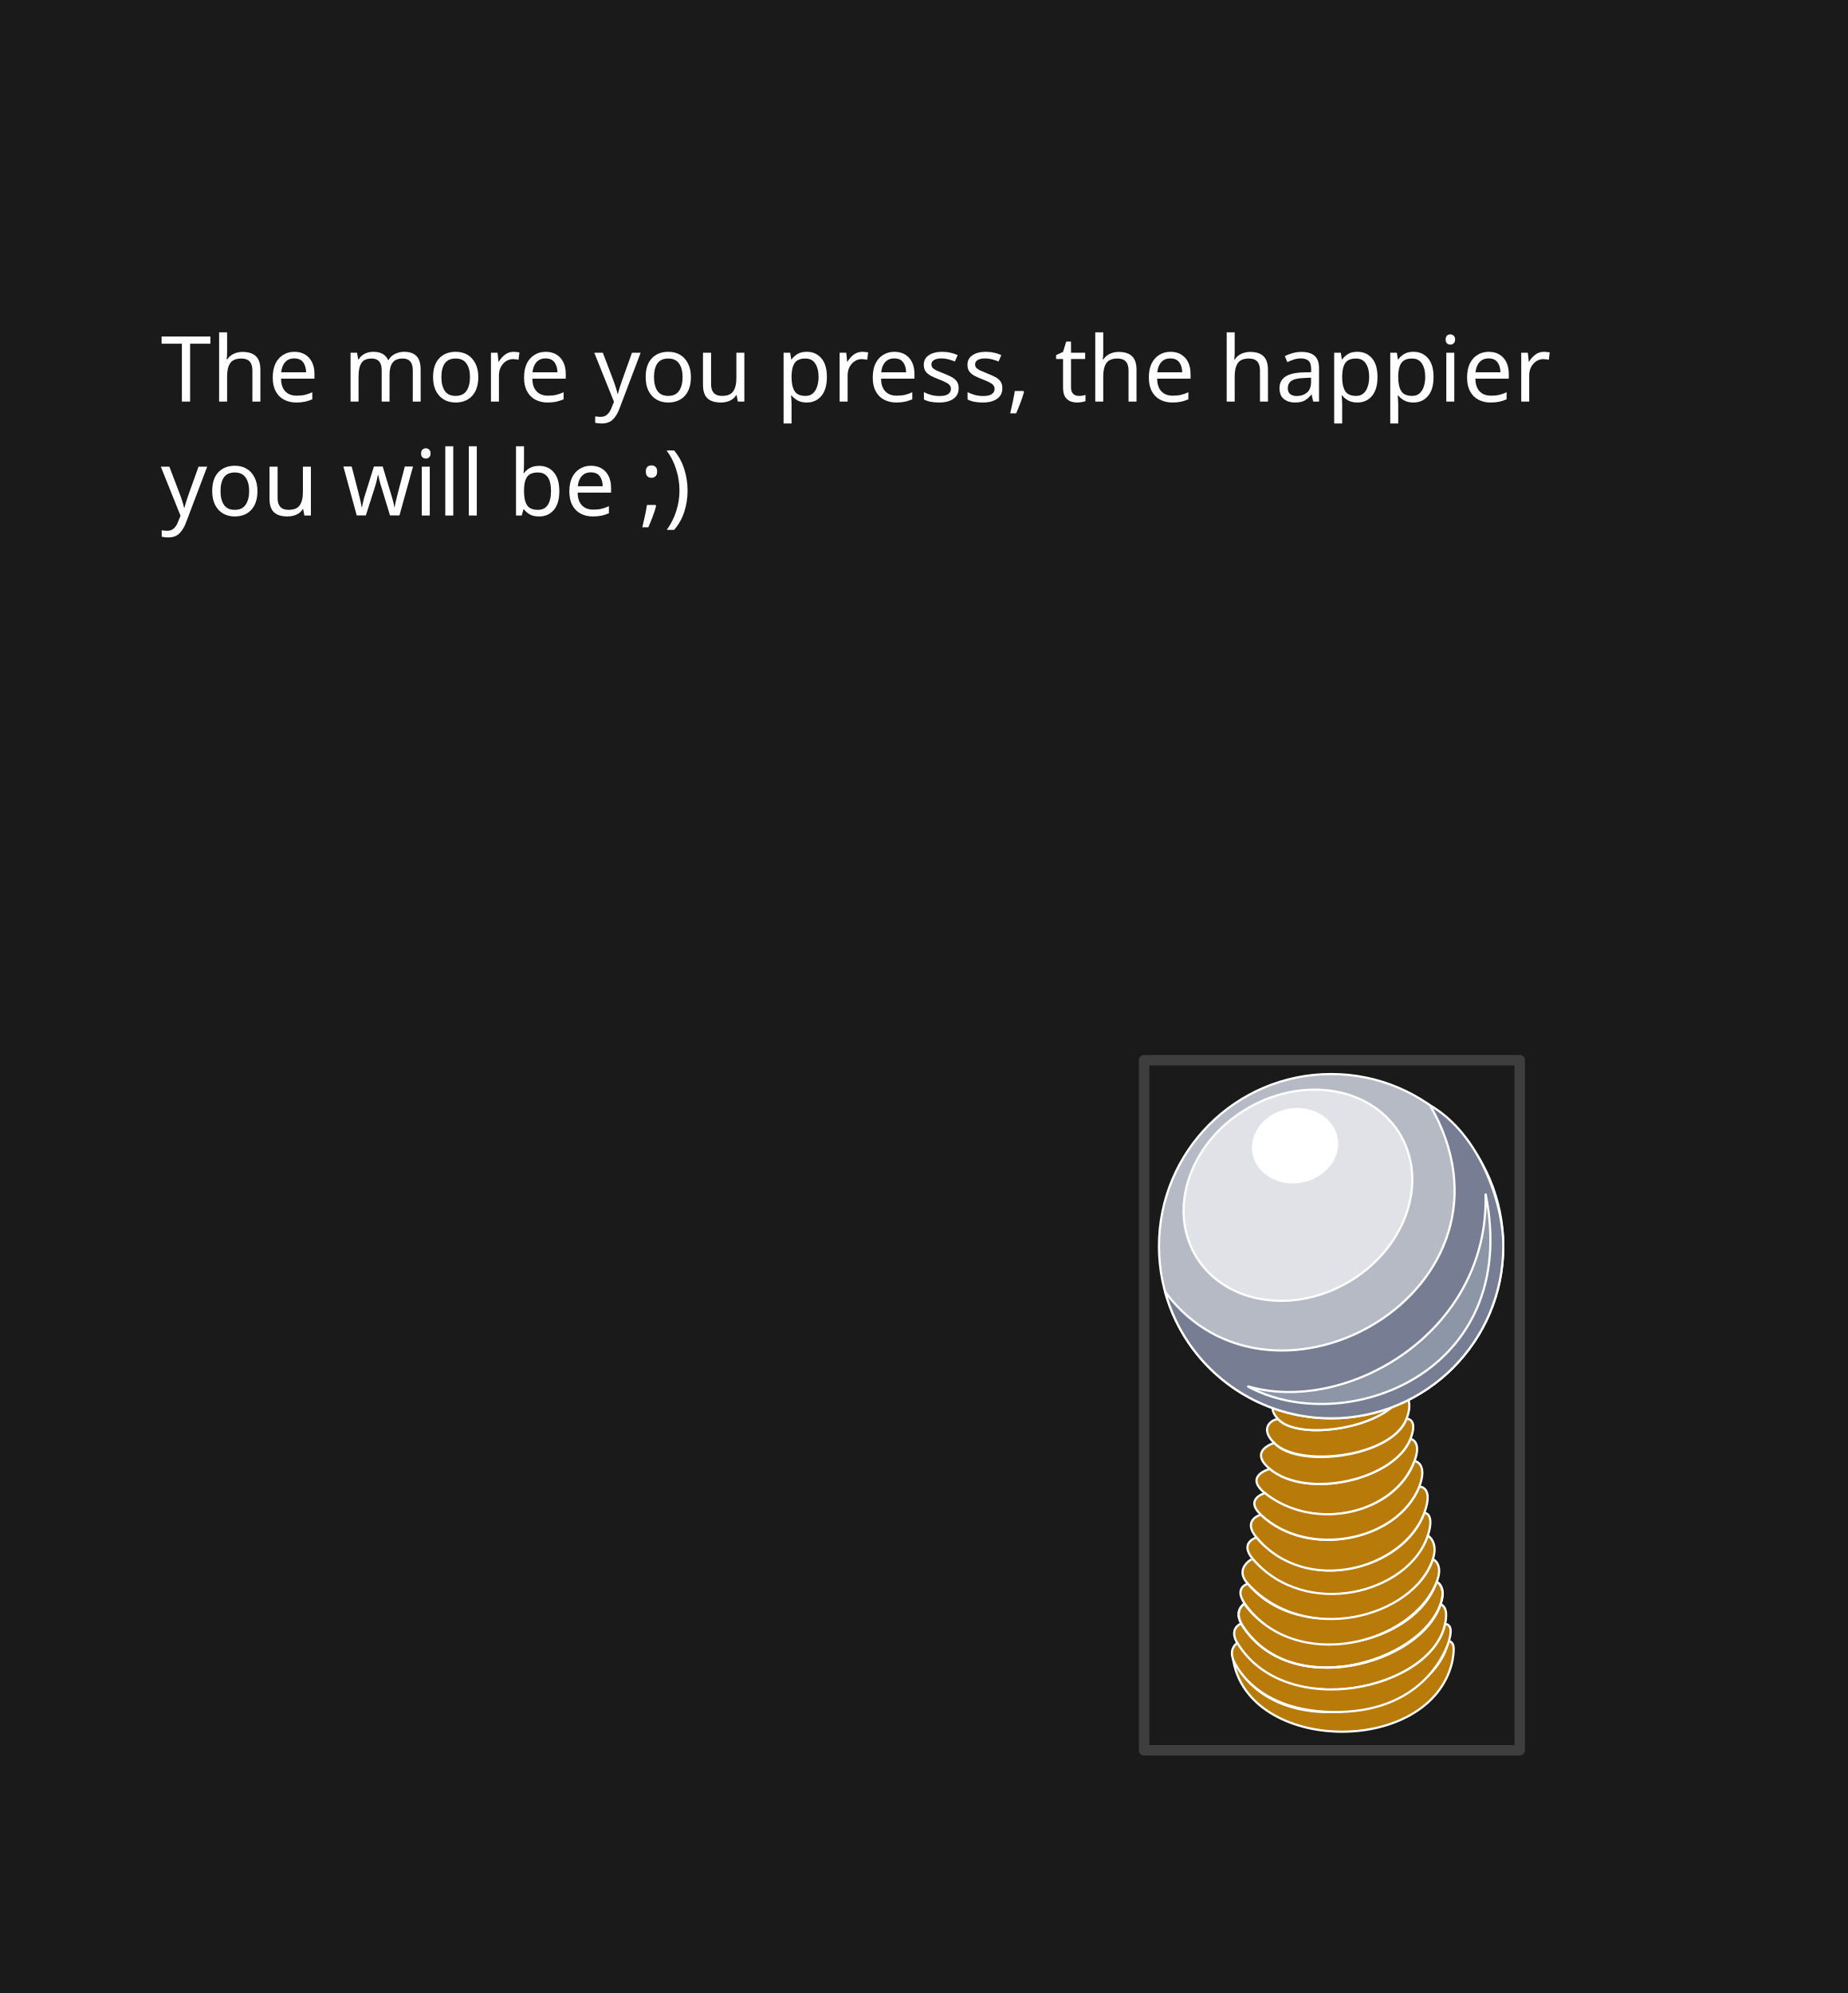
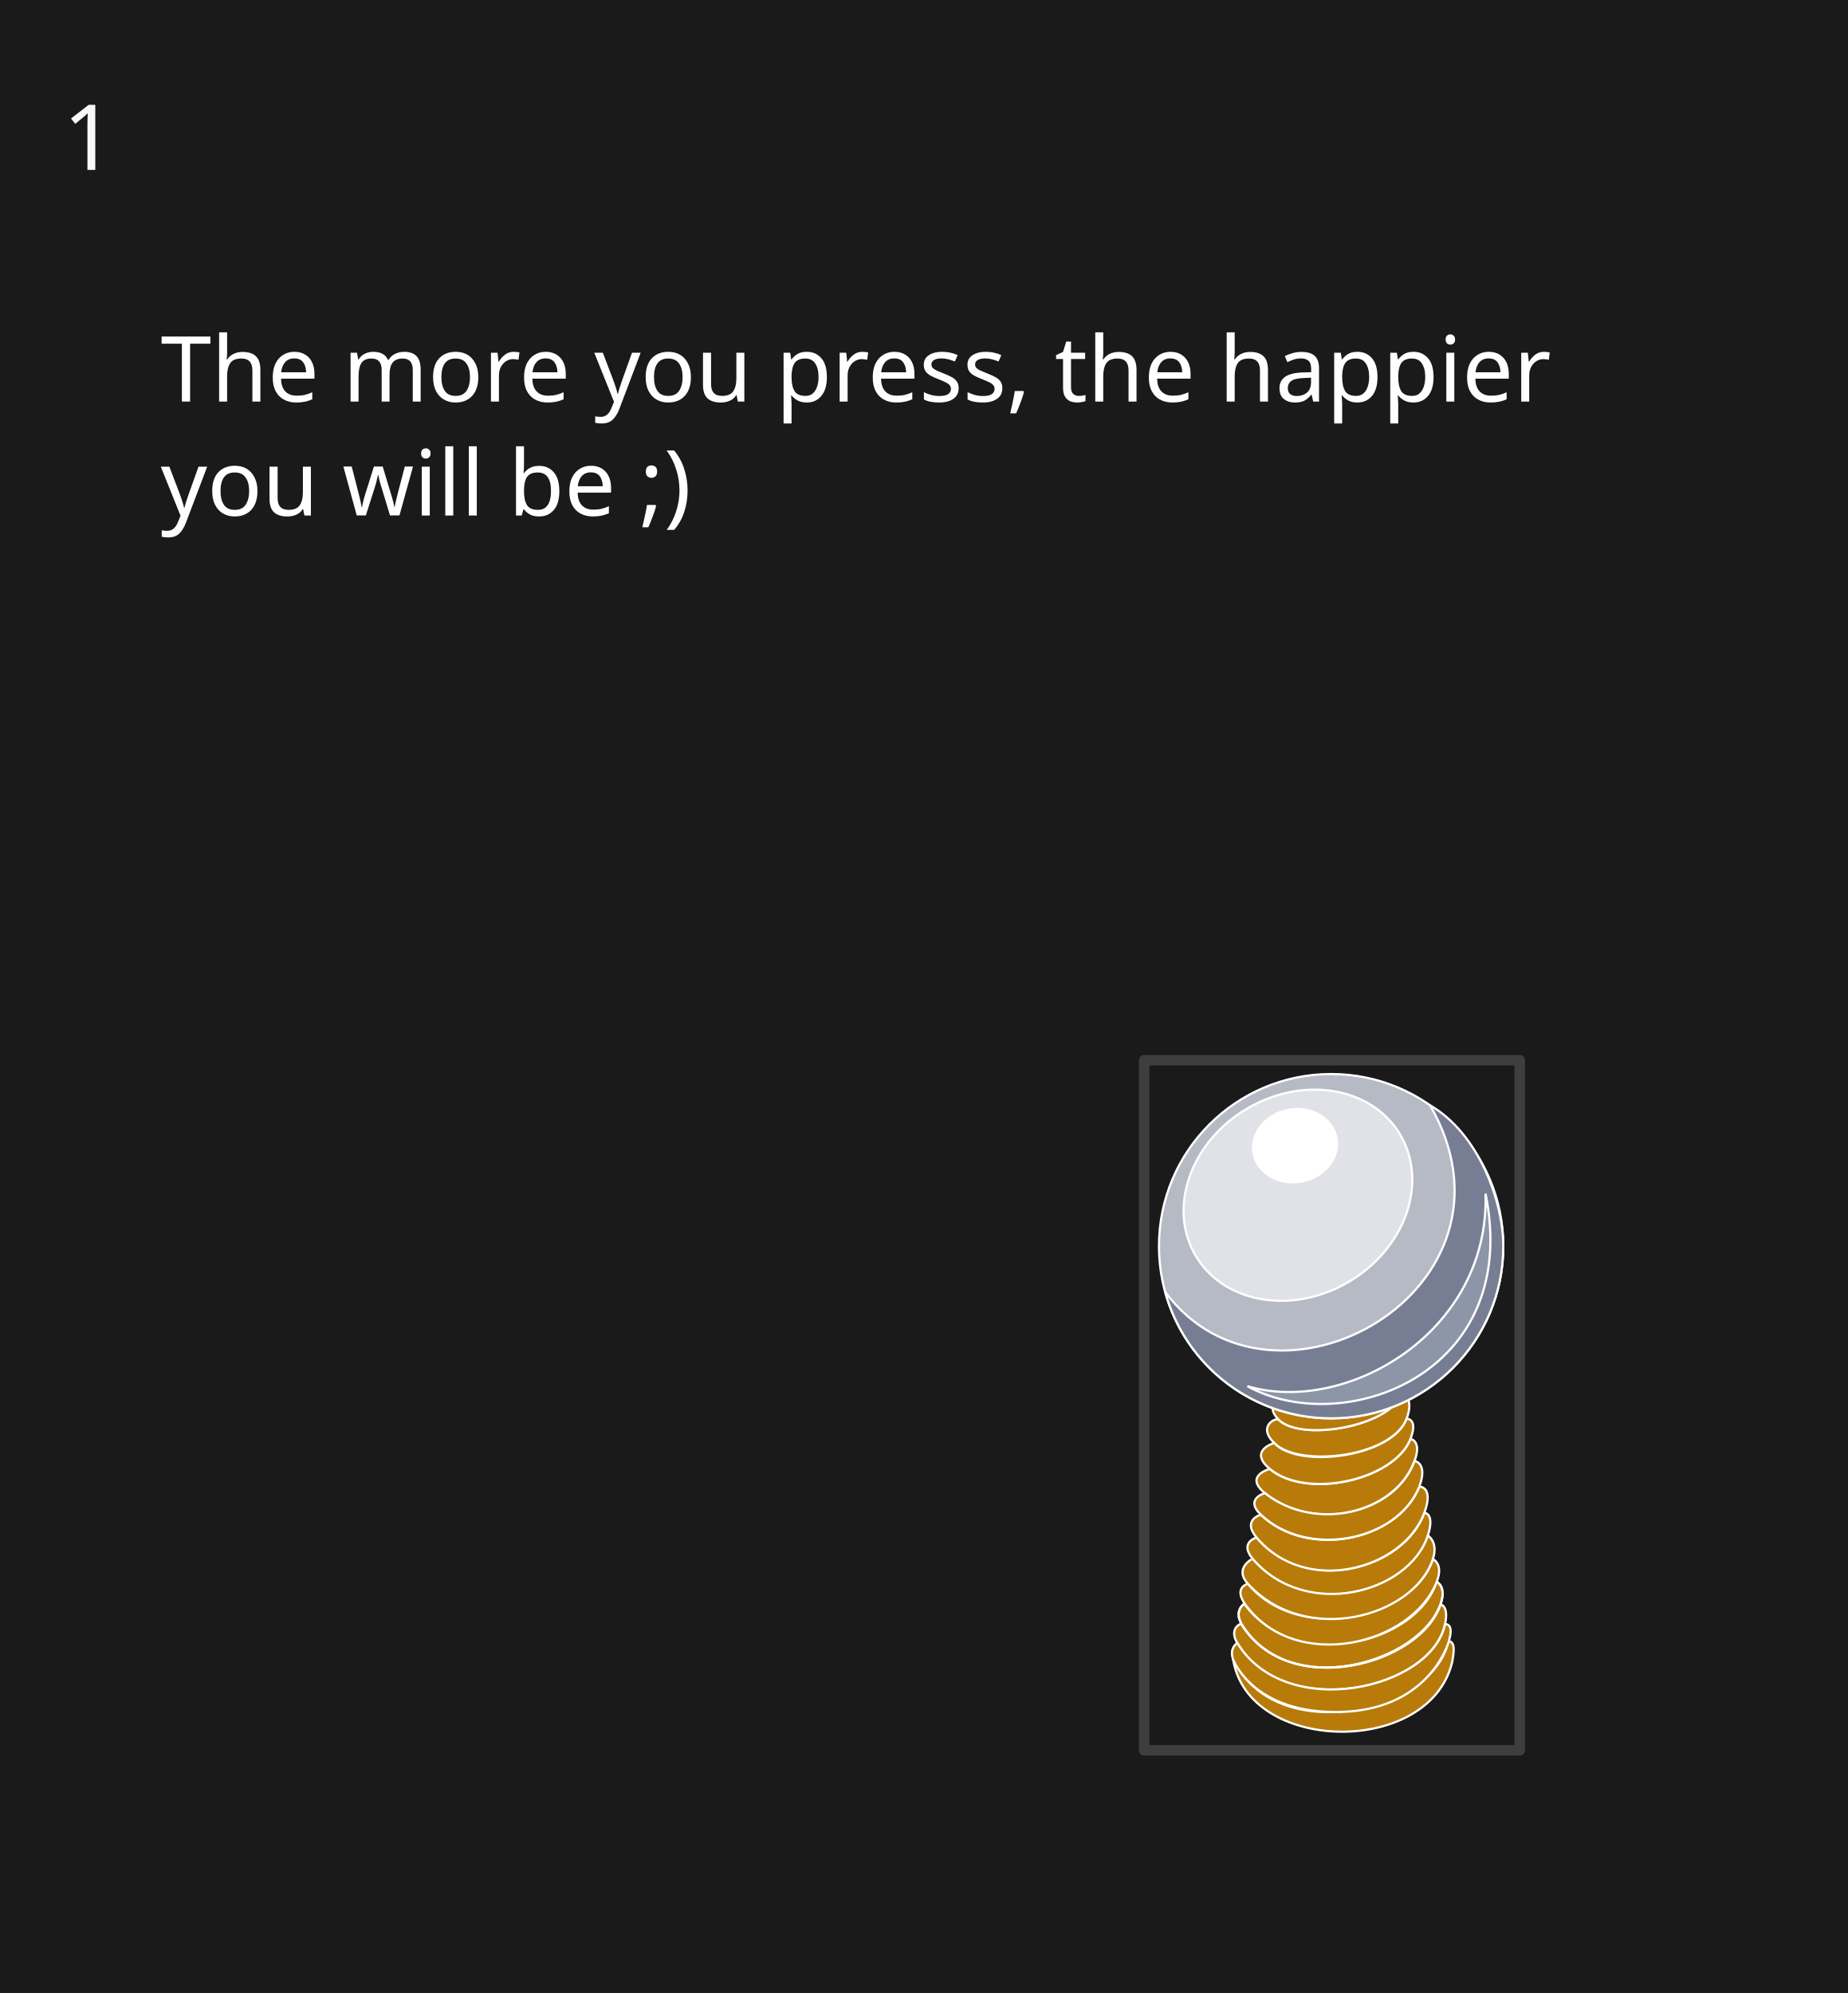
<svg xmlns="http://www.w3.org/2000/svg" width="253.385" height="273.296" viewBox="0 0 253.385 273.296" id="svg2" version="1.1">
  <defs id="defs4">
    <pattern y="0" x="0" height="6" width="6" patternUnits="userSpaceOnUse" id="EMFhbasepattern" />
  </defs>
  <g id="background">
    <rect style="color:#000000;clip-rule:nonzero;display:inline;overflow:visible;visibility:visible;opacity:1;isolation:auto;mix-blend-mode:normal;color-interpolation:sRGB;color-interpolation-filters:linearRGB;solid-color:#000000;solid-opacity:1;fill:#1a1a1a;fill-opacity:1;fill-rule:nonzero;stroke:none;stroke-width:1.459px;stroke-linecap:butt;stroke-linejoin:miter;stroke-miterlimit:4;stroke-dasharray:none;stroke-dashoffset:0;stroke-opacity:1;color-rendering:auto;image-rendering:auto;shape-rendering:auto;text-rendering:auto;enable-background:accumulate" id="rect4145" width="253.764" height="273.719" x="-0.009" y="-0.078" />
  </g>
  <g id="powerlines" powerlines="" transform="translate(0,2)" />
  <g transform="translate(114.5869,48.403)" id="generators">
    <text xml:space="preserve" style="font-style:normal;font-weight:normal;font-size:12.5px;line-height:125%;font-family:sans-serif;letter-spacing:0px;word-spacing:0px;fill:#000000;fill-opacity:1;stroke:none;stroke-width:1px;stroke-linecap:butt;stroke-linejoin:miter;stroke-opacity:1;" x="119.886" y="11.736" id="text3413">
      <tspan id="tspan3415" x="119.886" y="11.736" />
      <tspan x="119.886" y="42.986" id="tspan3417" />
      <tspan x="119.886" y="74.236" id="tspan3419" />
    </text>
    <text xml:space="preserve" style="font-style:normal;font-weight:normal;font-size:25px;line-height:125%;font-family:sans-serif;letter-spacing:0px;word-spacing:0px;fill:#000000;fill-opacity:1;stroke:none;stroke-width:1px;stroke-linecap:butt;stroke-linejoin:miter;stroke-opacity:1" x="-40.342" y="10.099" id="text3348">
      <tspan id="tspan3350" x="-40.342" y="10.099" style="fill:#ffffff" />
    </text>
  </g>
  <g transform="translate(-85.73159,24.27616)" id="switches" style="display:inline" />
  <g id="decorations" style="display:inline">
    <text xml:space="preserve" style="font-style:normal;font-weight:normal;font-size:12.5px;line-height:125%;font-family:sans-serif;letter-spacing:0px;word-spacing:0px;fill:#000000;fill-opacity:1;stroke:none;stroke-width:1px;stroke-linecap:butt;stroke-linejoin:miter;stroke-opacity:1" x="22.037" y="55.071" id="text3407">
      <tspan x="22.037" y="55.071" style="font-size:12.5px;fill:#ffffff" id="tspan3356">The more you press, the happier </tspan>
      <tspan x="22.037" y="70.696" style="font-size:12.5px;fill:#ffffff" id="tspan3461">you will be ;)</tspan>
    </text>
    <g id="g4222" transform="matrix(0.4539065,0,0,0.4539065,59.45837,84.75713)" style="display:inline;opacity:1;stroke:#ffffff;stroke-width:0.661;stroke-miterlimit:4;stroke-dasharray:none;stroke-opacity:1">
      <path style="fill:#b87b0a;fill-opacity:1;fill-rule:evenodd;stroke:#ffffff;stroke-width:0.661;stroke-linecap:butt;stroke-linejoin:miter;stroke-miterlimit:4;stroke-dasharray:none;stroke-opacity:1" d="m 241.495,314.36 c 12.636,27.178 60.536,16.32 65.002,-5.122 0,0 0.677,-0.508 1.376,0.699 0.72,1.228 -0.169,5.419 -0.169,5.419 -6.773,28.723 -61.891,27.792 -66.209,-0.995 z" id="path4160" />
      <path style="fill:#b87b0a;fill-opacity:1;fill-rule:evenodd;stroke:#ffffff;stroke-width:0.661;stroke-linecap:butt;stroke-linejoin:miter;stroke-miterlimit:4;stroke-dasharray:none;stroke-opacity:1" d="m 305.566,303.904 c 0.614,-3.027 0.402,-5.271 -1.397,-6.011 -5.609,18.055 -45.762,29.464 -60.24,5.884 -2.159,0.953 -2.815,3.048 -1.164,5.842 14.351,24.172 58.801,13.928 62.801,-5.715 z" id="path4162" />
      <path style="fill:#b87b0a;fill-opacity:1;fill-rule:evenodd;stroke:#ffffff;stroke-width:0.661;stroke-miterlimit:4;stroke-dasharray:none;stroke-opacity:1" d="m 243.993,303.819 c 14.414,23.537 53.996,11.938 60.219,-5.99 1.863,-5.397 -1.249,-6.71 -1.249,-6.71 -6.117,18.88 -42.608,27.622 -58.06,6.646 0,0 -3.133,1.968 -0.931,5.948 z" id="path4164" />
      <path style="fill:none;stroke:#ffffff;stroke-width:0.661;stroke-linecap:butt;stroke-linejoin:miter;stroke-miterlimit:4;stroke-dasharray:none;stroke-opacity:1" d="m 243.993,303.819 c 14.414,23.537 53.996,11.938 60.219,-5.99 1.863,-5.397 -1.249,-6.71 -1.249,-6.71 -6.117,18.88 -42.608,27.622 -58.06,6.646 0,0 -3.133,1.968 -0.931,5.948" id="path4166-9" />
      <path style="fill:#b87b0a;fill-opacity:1;fill-rule:evenodd;stroke:#ffffff;stroke-width:0.661;stroke-linecap:butt;stroke-linejoin:miter;stroke-miterlimit:4;stroke-dasharray:none;stroke-opacity:1" d="m 253.92,249.21 c 7.684,7.662 35.771,4.212 40.026,-7.345 2.392,-6.519 -1.291,-7.705 -1.291,-7.705 -4.043,10.372 -30.903,14.605 -37.401,7.98 -0.72,-0.635 -6.54,1.863 -1.333,7.07 z" id="path4168" />
      <path style="fill:#b87b0a;fill-opacity:1;fill-rule:evenodd;stroke:#ffffff;stroke-width:0.661;stroke-linecap:butt;stroke-linejoin:miter;stroke-miterlimit:4;stroke-dasharray:none;stroke-opacity:1" d="m 245.983,291.733 c 15.727,18.796 50.419,10.012 55.88,-7.451 0,0 3.281,1.376 1.206,6.752 -7.408,19.177 -42.693,27.876 -57.869,6.943 -3.704,-5.122 0.783,-6.244 0.783,-6.244 z" id="path4170" />
      <path style="fill:#b87b0a;fill-opacity:1;fill-rule:evenodd;stroke:#ffffff;stroke-width:0.661;stroke-linecap:butt;stroke-linejoin:miter;stroke-miterlimit:4;stroke-dasharray:none;stroke-opacity:1" d="m 247.358,284.134 c 15.473,18.965 47.519,10.562 53.001,-6.964 2.18,-6.921 -1.079,-6.858 -1.079,-6.858 -6.138,17.018 -35.369,25.167 -50.673,7.45 0,0 -5.27,1.418 -1.249,6.371 z" id="path4172" />
      <path style="fill:#b87b0a;fill-opacity:1;fill-rule:evenodd;stroke:#ffffff;stroke-width:0.661;stroke-linecap:butt;stroke-linejoin:miter;stroke-miterlimit:4;stroke-dasharray:none;stroke-opacity:1" d="m 251.105,264.344 c 14.986,12.171 39.37,6.138 45.233,-9.716 2.265,-6.16 -1.249,-6.646 -1.249,-6.646 -4.847,12.319 -31.305,18.479 -42.481,9.059 0,0 -7.937,2.074 -1.503,7.303 z" id="path4174" />
      <path style="fill:#b87b0a;fill-opacity:1;fill-rule:evenodd;stroke:#ffffff;stroke-width:0.661;stroke-linecap:butt;stroke-linejoin:miter;stroke-miterlimit:4;stroke-dasharray:none;stroke-opacity:1" d="m 292.655,234.16 c -4.043,10.372 -30.924,14.626 -37.401,7.98 -4.657,-4.763 1.164,-6.308 1.164,-6.308 6.731,9.313 30.903,5.016 36.237,-1.672 z" id="path4176" />
      <path style="fill:#b87b0a;fill-opacity:1;fill-rule:evenodd;stroke:#ffffff;stroke-width:0.661;stroke-linecap:butt;stroke-linejoin:miter;stroke-miterlimit:4;stroke-dasharray:none;stroke-opacity:1" d="m 242.765,309.598 c 14.647,24.024 58.758,14.034 62.801,-5.715 2.582,0.169 1.503,3.873 1.143,5.165 -0.677,2.37 -7.154,20.849 -32.935,21.42 -26.099,0.572 -32.131,-15.621 -32.279,-15.896 -0.783,-2.328 -0.127,-3.873 1.27,-4.974 z" id="path4178" />
      <path style="fill:#b87b0a;fill-opacity:1;fill-rule:evenodd;stroke:#ffffff;stroke-width:0.661;stroke-linecap:butt;stroke-linejoin:miter;stroke-miterlimit:4;stroke-dasharray:none;stroke-opacity:1" d="m 301.862,284.283 c 1.736,-5.228 -1.503,-7.112 -1.503,-7.112 -5.736,17.441 -36.914,25.739 -52.98,6.985 0.021,0.042 -5.736,2.836 -1.397,7.578 17.42,19.071 50.101,10.033 55.88,-7.451 z" id="path4180" />
      <path style="fill:#b87b0a;fill-opacity:1;fill-rule:evenodd;stroke:#ffffff;stroke-width:0.661;stroke-linecap:butt;stroke-linejoin:miter;stroke-miterlimit:4;stroke-dasharray:none;stroke-opacity:1" d="m 248.607,277.763 c 15.092,17.907 44.365,9.504 50.673,-7.45 2.963,-8.001 -1.503,-7.938 -1.503,-7.938 -6.689,16.552 -33.866,21.971 -47.879,8.488 0,0 -5.8,1.566 -1.291,6.9 z" id="path4182" />
      <path style="fill:#b87b0a;fill-opacity:1;fill-rule:evenodd;stroke:#ffffff;stroke-width:0.661;stroke-linecap:butt;stroke-linejoin:miter;stroke-miterlimit:4;stroke-dasharray:none;stroke-opacity:1" d="m 251.105,264.344 c 15.113,12.001 39.476,6.181 45.233,-9.716 0,0 4.106,0.593 1.439,7.747 -6.689,16.552 -33.761,21.865 -47.879,8.488 -5.038,-4.763 1.206,-6.519 1.206,-6.519 z" id="path4184" />
      <path style="fill:#b87b0a;fill-opacity:1;fill-rule:evenodd;stroke:#ffffff;stroke-width:0.661;stroke-linecap:butt;stroke-linejoin:miter;stroke-miterlimit:4;stroke-dasharray:none;stroke-opacity:1" d="m 252.608,257.041 c 11.261,9.335 37.613,3.26 42.481,-9.059 2.434,-6.16 -1.143,-6.117 -1.143,-6.117 -4.233,11.557 -32.681,15.346 -40.026,7.345 0,0 -7.98,2.286 -1.312,7.832 z" id="path4186" />
      <path style="fill:#b6bac5;fill-opacity:1;fill-rule:nonzero;stroke:#ffffff;stroke-width:0.661;stroke-linecap:butt;stroke-linejoin:miter;stroke-miterlimit:4;stroke-dasharray:none;stroke-opacity:1" d="m 323.134,189.753 c 0,28.723 -23.283,52.006 -52.006,52.006 -28.723,0 -52.006,-23.283 -52.006,-52.006 0,-28.723 23.283,-52.006 52.006,-52.006 28.723,0 52.006,23.283 52.006,52.006 z" id="path4188" />
      <path style="fill:#e0e2e7;fill-opacity:1;fill-rule:nonzero;stroke:#ffffff;stroke-width:0.661;stroke-linecap:butt;stroke-linejoin:miter;stroke-miterlimit:4;stroke-dasharray:none;stroke-opacity:1" d="m 275.997,200.802 c -17.209,9.842 -37.825,5.99 -46.058,-8.615 -8.213,-14.605 -0.931,-34.438 16.277,-44.28 17.208,-9.842 37.824,-5.99 46.058,8.615 8.213,14.605 0.931,34.438 -16.277,44.28 z" id="path4190" />
      <path style="fill:#ffffff;fill-opacity:1;fill-rule:nonzero;stroke:#ffffff;stroke-width:0.661;stroke-linecap:butt;stroke-linejoin:miter;stroke-miterlimit:4;stroke-dasharray:none;stroke-opacity:1" d="m 262.239,170.216 c -6.9,1.291 -13.42,-2.498 -14.541,-8.488 -1.122,-5.969 3.598,-11.874 10.52,-13.166 6.9,-1.291 13.42,2.519 14.541,8.488 1.122,5.99 -3.598,11.874 -10.52,13.166 z" id="path4192" />
      <path style="fill:#777e94;fill-opacity:1;fill-rule:evenodd;stroke:#ffffff;stroke-width:0.661;stroke-linecap:butt;stroke-linejoin:miter;stroke-miterlimit:4;stroke-dasharray:none;stroke-opacity:1" d="m 301.037,147.208 c 31.834,55.372 -47.434,100.245 -80.052,56.345 6.202,22.564 26.733,38.206 50.144,38.206 28.723,0 52.006,-23.283 52.006,-52.006 0,-13.504 -7.472,-34.099 -22.098,-42.545 z" id="path4194" />
      <path style="fill:#8d96a6;fill-opacity:1;fill-rule:evenodd;stroke:#ffffff;stroke-width:0.661;stroke-linecap:butt;stroke-linejoin:miter;stroke-miterlimit:4;stroke-dasharray:none;stroke-opacity:1" d="m 317.779,173.878 c 1.27,42.206 -42.439,66.971 -71.945,58.166 28.935,15.938 83.015,-3.556 71.945,-58.166 z" id="path4196" />
    </g>
+     <text xml:space="preserve" style="font-style:normal;font-weight:normal;font-size:25px;line-height:125%;font-family:sans-serif;letter-spacing:0px;word-spacing:0px;fill:#000000;fill-opacity:1;stroke:none;stroke-width:1px;stroke-linecap:butt;stroke-linejoin:miter;stroke-opacity:1" x="8.627" y="23.296" id="text4170">
+       <tspan id="tspan4172" x="8.627" y="23.296" style="font-size:12.5px;fill:#f9f9f9">1</tspan>
+     </text>
  </g>
  <g transform="translate(-15.38192,2.380042)" id="sockets" style="display:inline;opacity:1">
    <rect style="display:inline;opacity:1;fill:#000000;fill-opacity:0;stroke:#ffffff;stroke-width:1.438;stroke-linejoin:round;stroke-miterlimit:4;stroke-dasharray:none;stroke-dashoffset:0;stroke-opacity:0.16" id="rect4149" width="51.5" height="94.637" x="172.267" y="143" />
  </g>
</svg>
